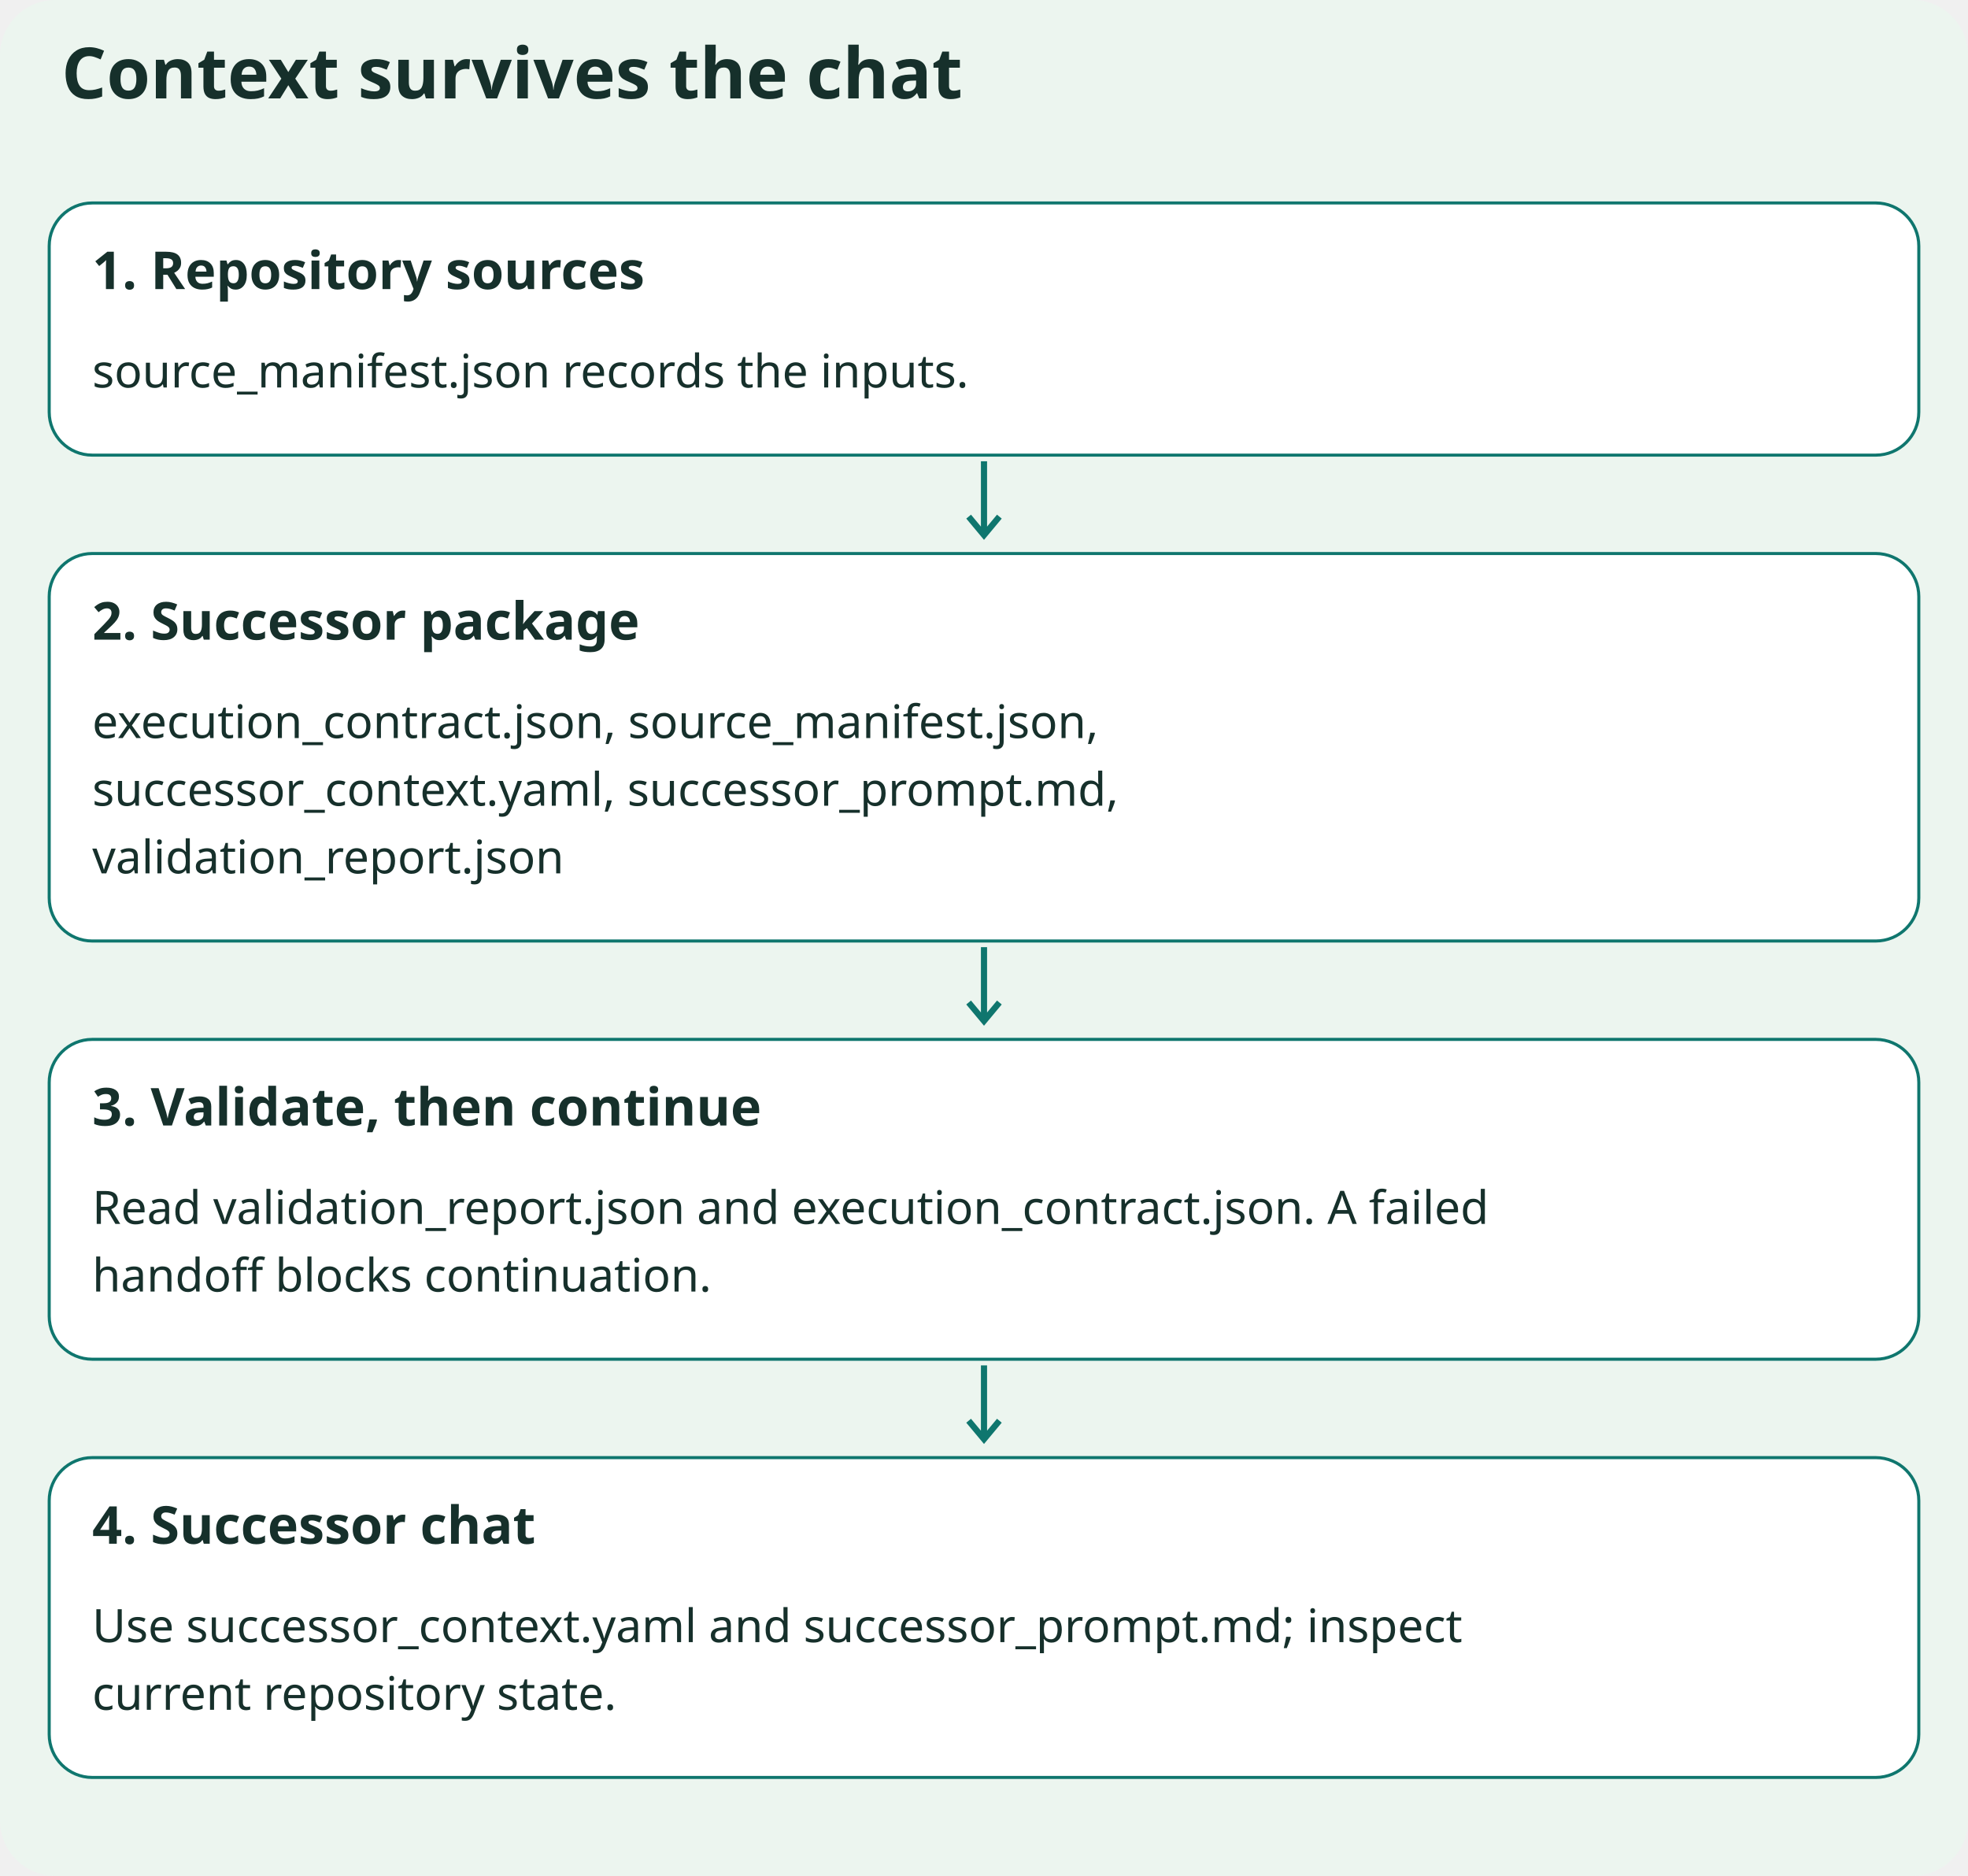
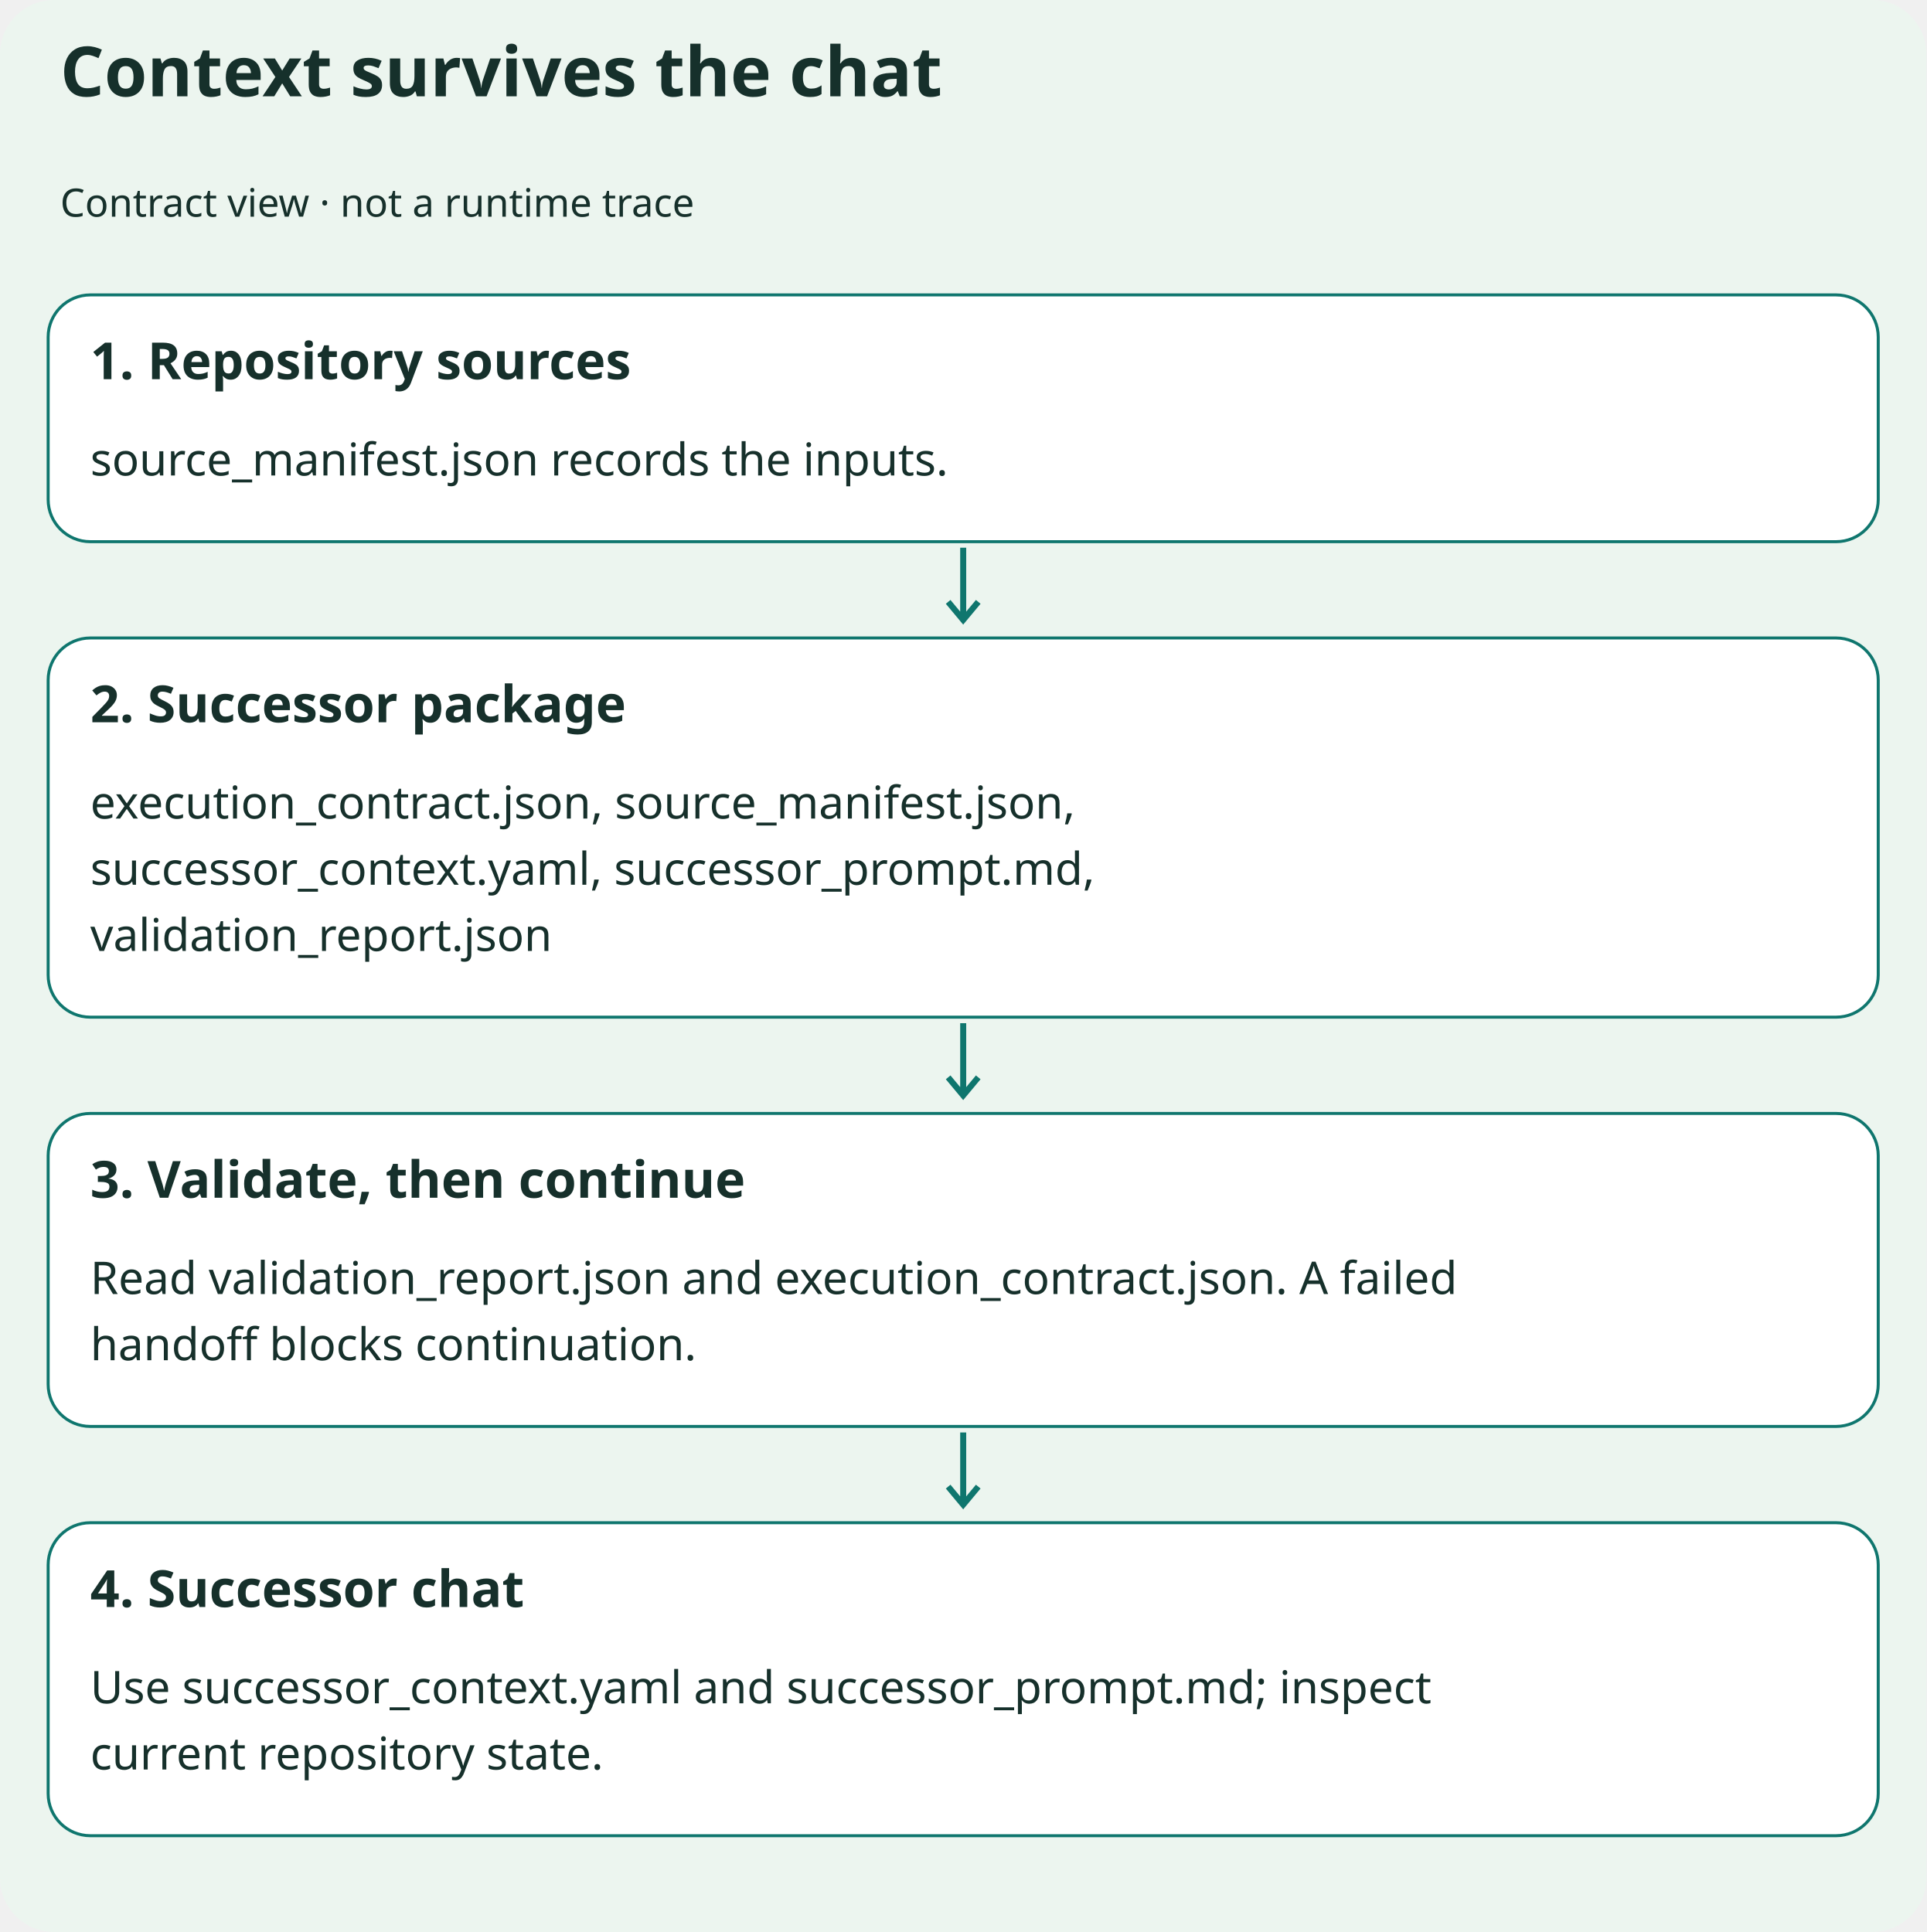
- <svg xmlns="http://www.w3.org/2000/svg" width="640" height="610" viewBox="0 0 640 610" role="img" aria-labelledby="title desc">
-   <rect width="640" height="610" fill="#ecf5ef" rx="18" />
+ <svg xmlns="http://www.w3.org/2000/svg" width="640" height="642" viewBox="0 0 640 642" role="img" aria-labelledby="title desc">
+   <rect width="640" height="642" fill="#ecf5ef" rx="18" />
  <g font-family="system-ui,sans-serif" font-size="18" fill="#16302b">
    <text x="20" y="32" font-size="23" font-weight="700">Context survives the chat</text>
-     <rect x="16" y="66" width="608" height="82" rx="14" fill="white" stroke="#0f766e" />
-     <text x="30" y="94" font-size="17" font-weight="700">1. Repository sources</text>
-     <text x="30" y="126" font-size="15">source_manifest.json records the inputs.</text>
-     <path d="M320 150 v24 m-5 -6 l5 6 5 -6" stroke="#0f766e" fill="none" stroke-width="2" />
-     <rect x="16" y="180" width="608" height="126" rx="14" fill="white" stroke="#0f766e" />
-     <text x="30" y="208" font-size="17" font-weight="700">2. Successor package</text>
-     <text x="30" y="240" font-size="15">execution_contract.json, source_manifest.json,</text>
-     <text x="30" y="262" font-size="15">successor_context.yaml, successor_prompt.md,</text>
-     <text x="30" y="284" font-size="15">validation_report.json</text>
-     <path d="M320 308 v24 m-5 -6 l5 6 5 -6" stroke="#0f766e" fill="none" stroke-width="2" />
-     <rect x="16" y="338" width="608" height="104" rx="14" fill="white" stroke="#0f766e" />
-     <text x="30" y="366" font-size="17" font-weight="700">3. Validate, then continue</text>
-     <text x="30" y="398" font-size="15">Read validation_report.json and execution_contract.json. A failed</text>
-     <text x="30" y="420" font-size="15">handoff blocks continuation.</text>
-     <path d="M320 444 v24 m-5 -6 l5 6 5 -6" stroke="#0f766e" fill="none" stroke-width="2" />
-     <rect x="16" y="474" width="608" height="104" rx="14" fill="white" stroke="#0f766e" />
-     <text x="30" y="502" font-size="17" font-weight="700">4. Successor chat</text>
-     <text x="30" y="534" font-size="15">Use successor_context.yaml and successor_prompt.md; inspect</text>
-     <text x="30" y="556" font-size="15">current repository state.</text>
+     <text x="20" y="72" font-size="13">Contract view · not a runtime trace</text>
+     <rect x="16" y="98" width="608" height="82" rx="14" fill="white" stroke="#0f766e" />
+     <text x="30" y="126" font-size="17" font-weight="700">1. Repository sources</text>
+     <text x="30" y="158" font-size="15">source_manifest.json records the inputs.</text>
+     <path d="M320 182 v24 m-5 -6 l5 6 5 -6" stroke="#0f766e" fill="none" stroke-width="2" />
+     <rect x="16" y="212" width="608" height="126" rx="14" fill="white" stroke="#0f766e" />
+     <text x="30" y="240" font-size="17" font-weight="700">2. Successor package</text>
+     <text x="30" y="272" font-size="15">execution_contract.json, source_manifest.json,</text>
+     <text x="30" y="294" font-size="15">successor_context.yaml, successor_prompt.md,</text>
+     <text x="30" y="316" font-size="15">validation_report.json</text>
+     <path d="M320 340 v24 m-5 -6 l5 6 5 -6" stroke="#0f766e" fill="none" stroke-width="2" />
+     <rect x="16" y="370" width="608" height="104" rx="14" fill="white" stroke="#0f766e" />
+     <text x="30" y="398" font-size="17" font-weight="700">3. Validate, then continue</text>
+     <text x="30" y="430" font-size="15">Read validation_report.json and execution_contract.json. A failed</text>
+     <text x="30" y="452" font-size="15">handoff blocks continuation.</text>
+     <path d="M320 476 v24 m-5 -6 l5 6 5 -6" stroke="#0f766e" fill="none" stroke-width="2" />
+     <rect x="16" y="506" width="608" height="104" rx="14" fill="white" stroke="#0f766e" />
+     <text x="30" y="534" font-size="17" font-weight="700">4. Successor chat</text>
+     <text x="30" y="566" font-size="15">Use successor_context.yaml and successor_prompt.md; inspect</text>
+     <text x="30" y="588" font-size="15">current repository state.</text>
  </g>
</svg>
